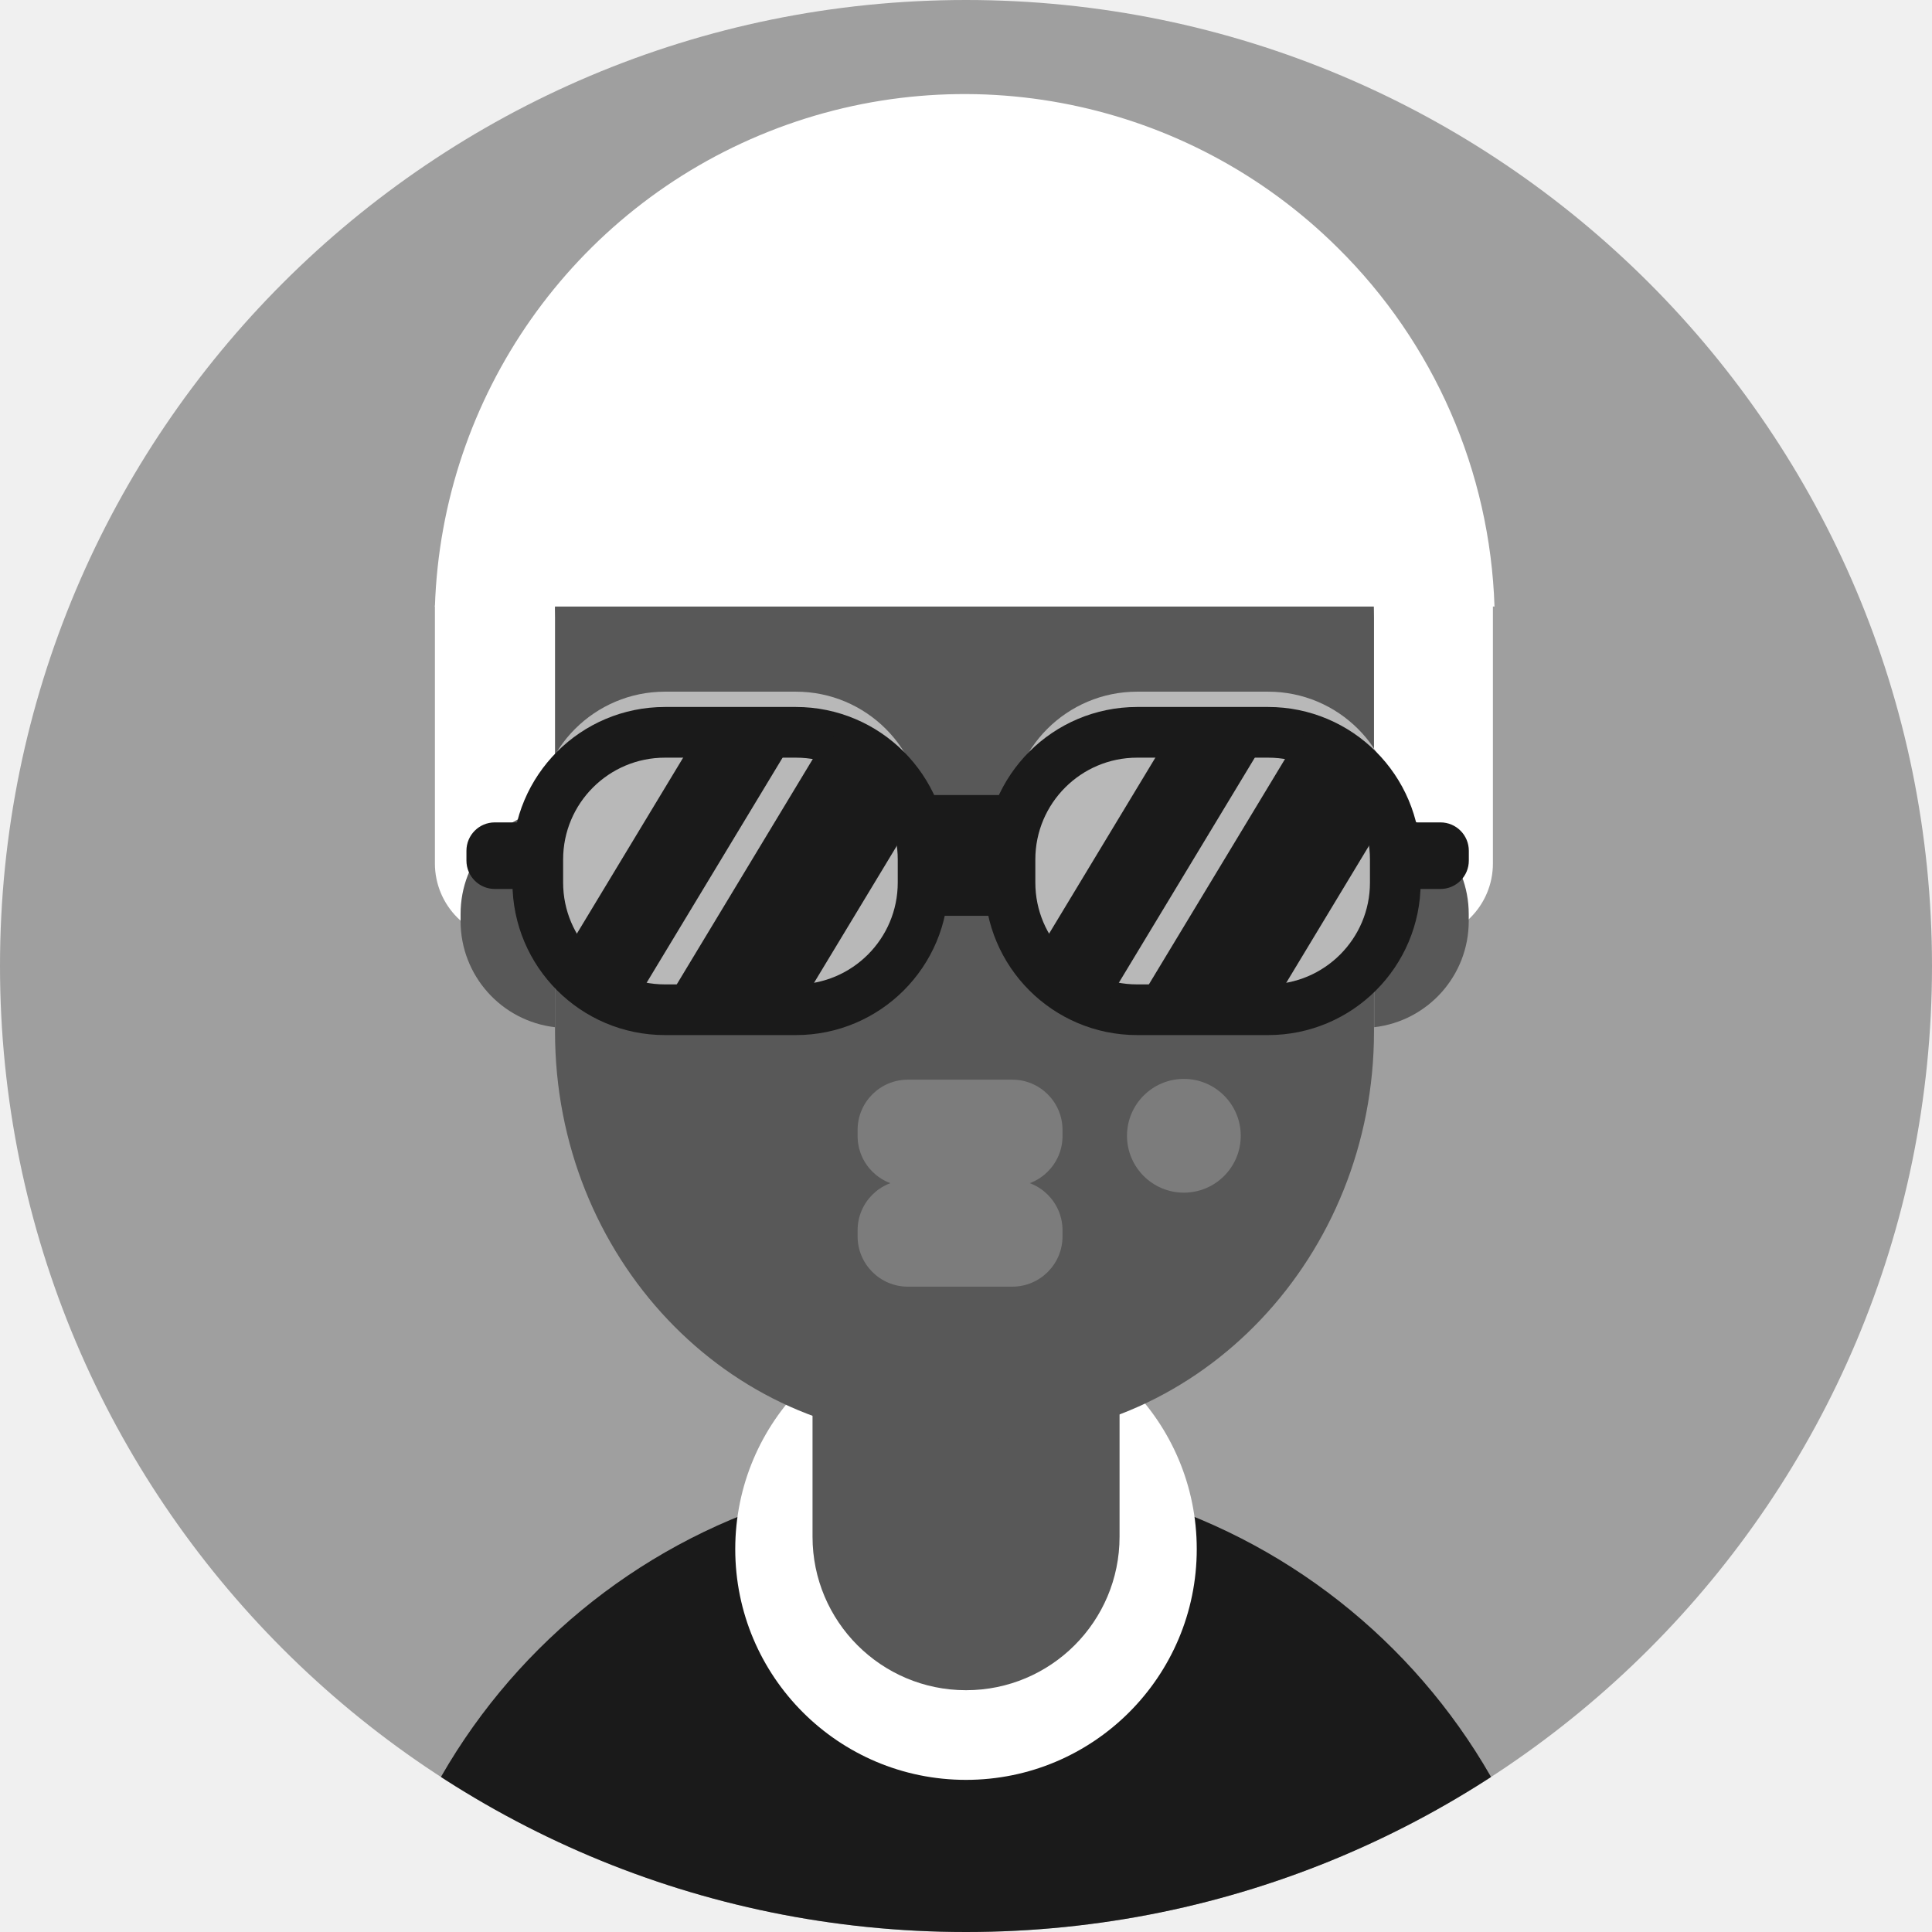
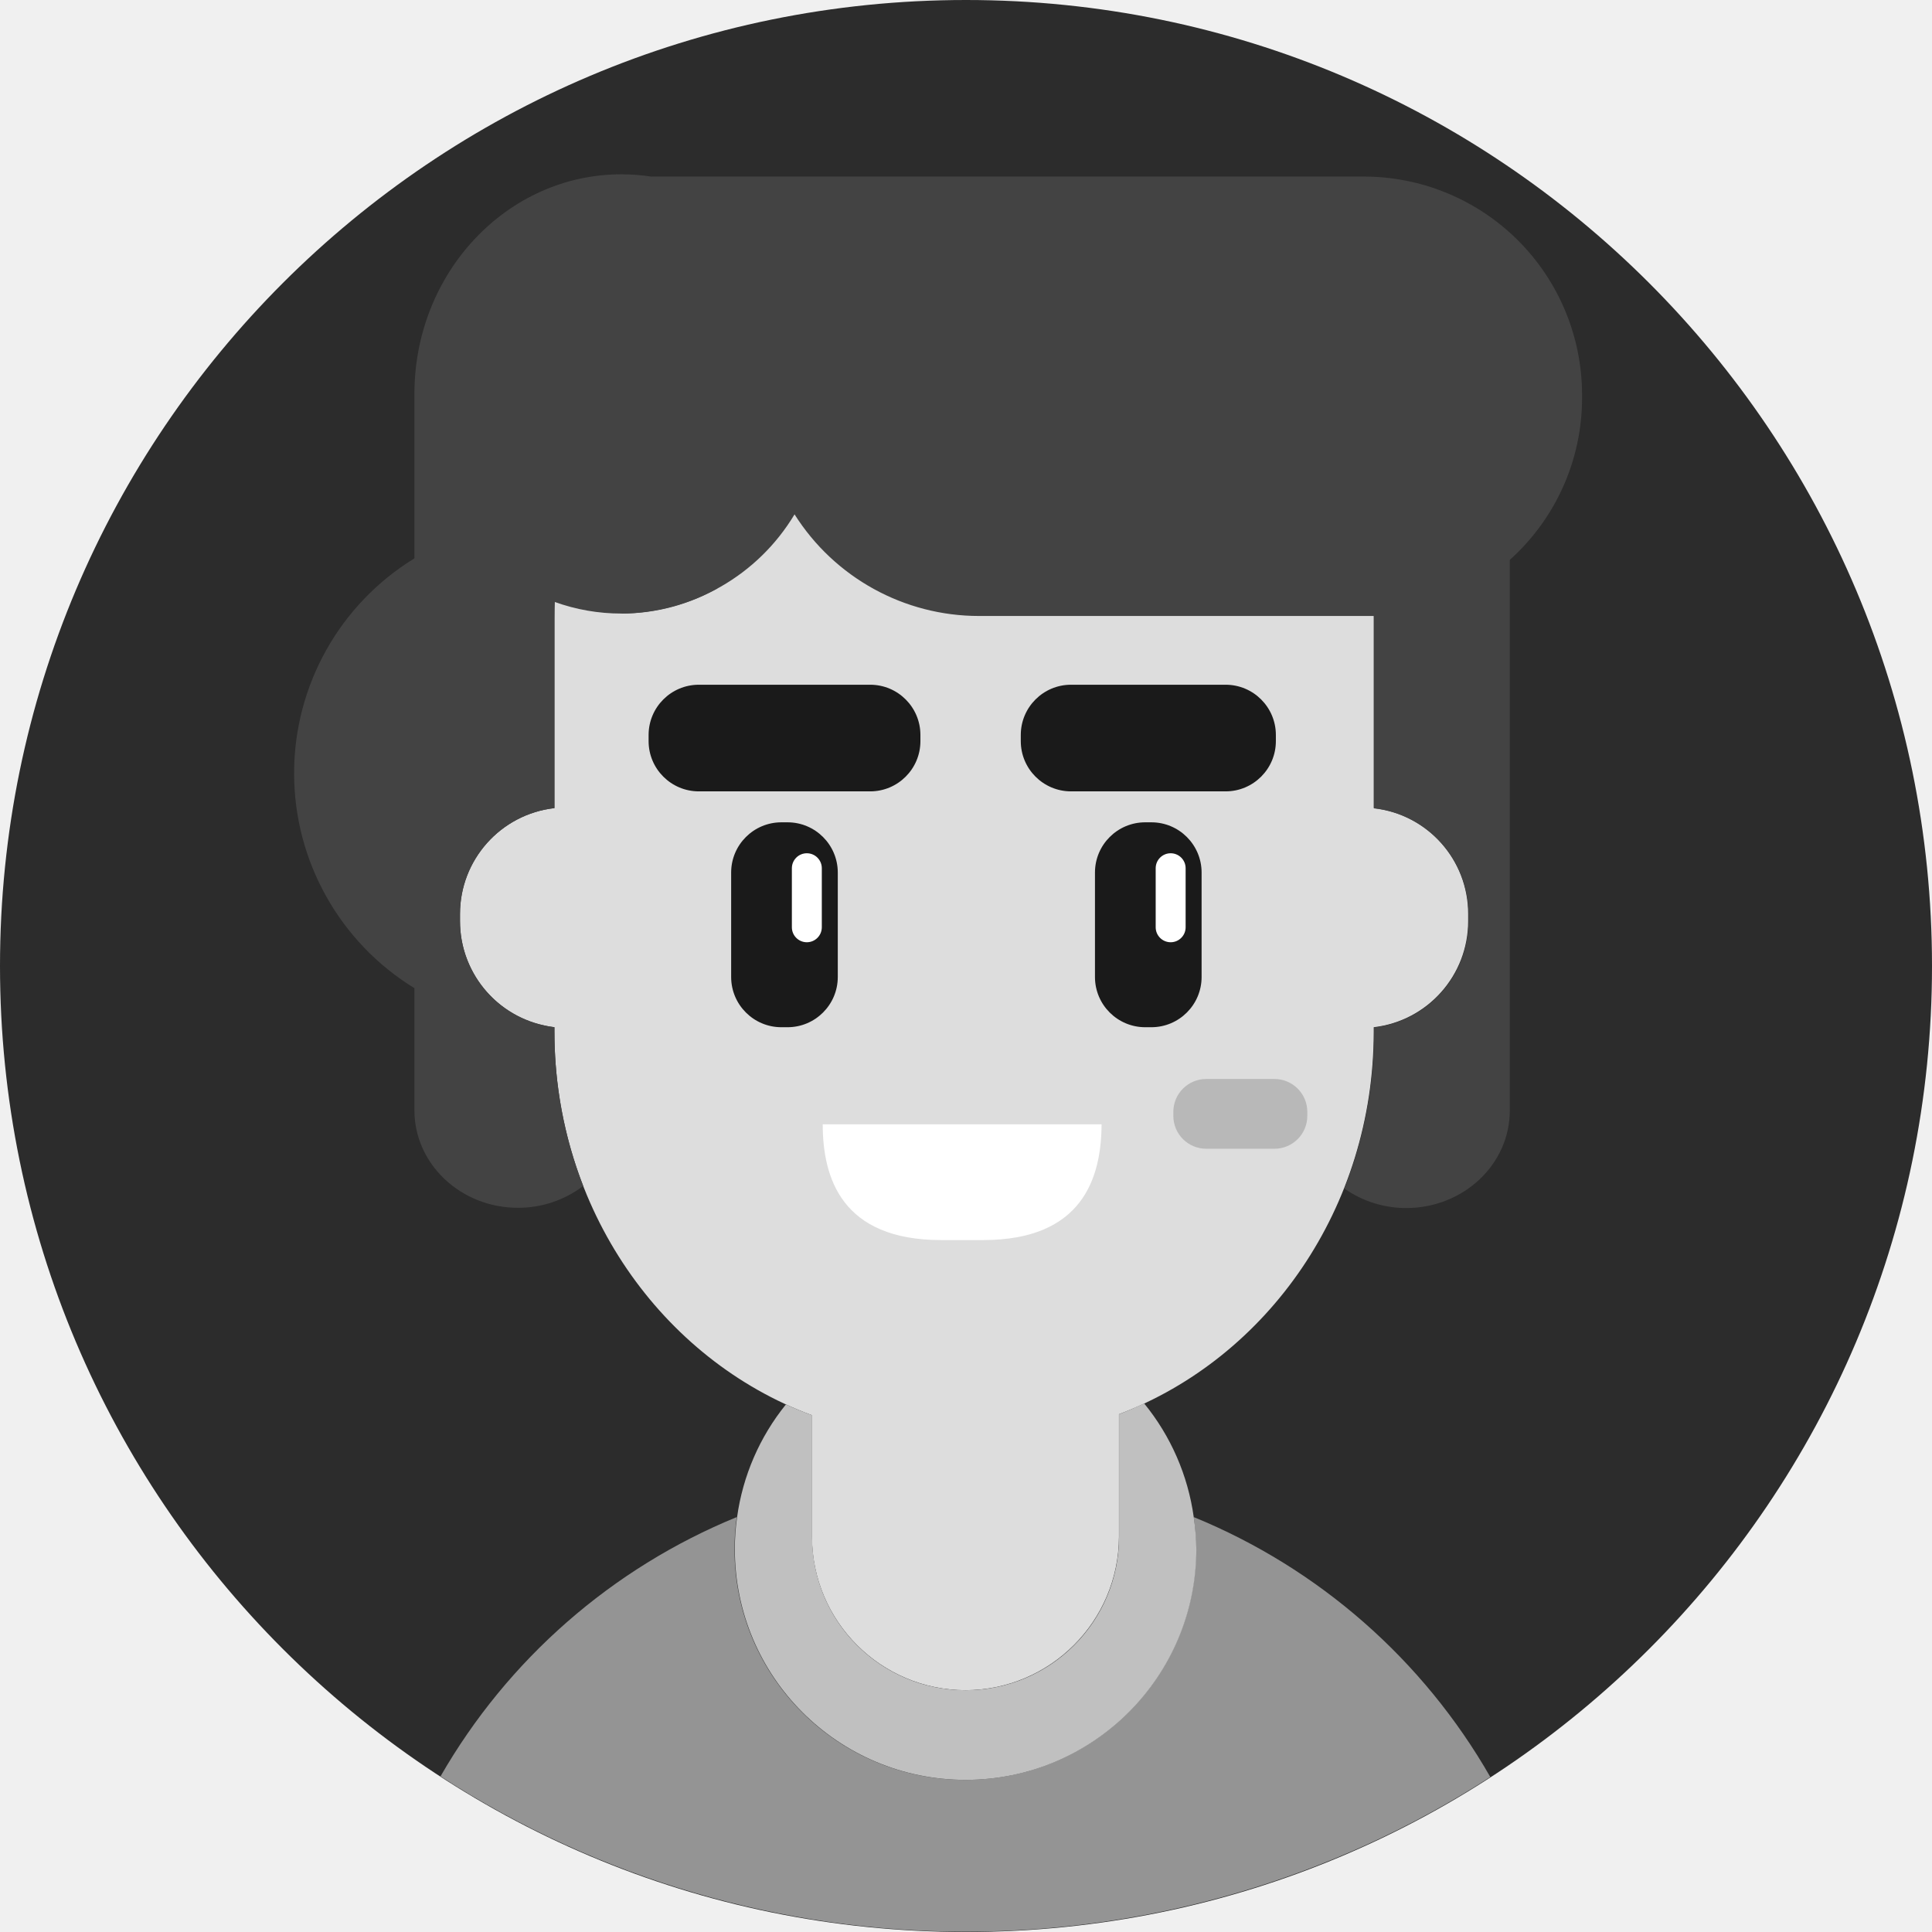
- <svg xmlns="http://www.w3.org/2000/svg" id="FINAL_AVATARS" data-name="FINAL AVATARS" viewBox="0 0 231 231" version="1.1">
-   <defs id="defs7">
-     <clipPath id="clip-path">
-       <path d="M115.5 0A115.5 115.5 0 1 1 0 115.5 115.5 115.5 0 0 1 115.5 0Z" id="path4" style="fill:none;clip-rule:evenodd" />
-     </clipPath>
-     <style id="style2" />
+ <svg xmlns="http://www.w3.org/2000/svg" id="etapa_2_cc" data-name="etapa 2 cc" viewBox="0 0 231 231">
+   <defs>
+     <style>.cls-1{fill:#2c2c2c;fill-rule:evenodd;}.cls-2{fill:#ddd;}.cls-3{fill:#949494;}.cls-4{fill:silver;}.cls-5{fill:#fff;}.cls-6{fill:#1a1a1a;}.cls-7{fill:#434343;}.cls-8{fill:#b8b8b8;}</style>
  </defs>
-   <g clip-path="url(#clip-path)" id="g55" style="clip-path:url(#clip-path)">
-     <path d="M115.5 0A115.5 115.5 0 1 1 0 115.5 115.5 115.5 0 0 1 115.5 0Z" id="path9" style="fill:#9f9f9f;fill-rule:evenodd" />
-     <path class="top" d="M52 72.4h126.5v30.84a9.15 9.15 0 0 1-9.15 9.15H61.16a9.15 9.15 0 0 1-9.16-9.15V72.4Z" id="path11" style="fill:#fff" />
-     <circle class="clothes" cx="115.5" cy="248.31" r="72.28" id="circle13" style="fill:#1a1a1a" />
-     <circle class="clothes" cx="115.5" cy="185.22" r="27.59" id="circle15" style="fill:#fff" />
-     <rect class="head" x="97.15" y="139.13" width="36.71" height="62.96" rx="18.35" id="rect17" style="fill:#585858" />
-     <path class="head" d="M66.492 69.64c2-24.86 21.79-44.39 45.87-44.39h5.87c24.08 0 43.84 19.51 45.87 44.39q.18 2.1.18 4.23v49.47c0 26.84-20.65 48.66-46.05 48.66h-5.87c-25.42 0-46-21.75-46-48.61V73.87c-.04-1.42.02-2.87.13-4.23z" id="path19" style="fill:#585858" />
-     <circle class="mouth" cx="141.55" cy="135.8" r="6.8" id="circle21" style="fill:#7c7c7c" />
-     <rect class="mouth" x="102.54" y="129.09" width="24.5" height="12.75" rx="6.01" id="rect23" style="fill:#7c7c7c" />
-     <rect class="mouth" x="102.54" y="141.09" width="24.5" height="12.75" rx="6.01" id="rect25" style="fill:#7c7c7c" />
-     <path class="head" d="M164.31 96.62v26.2a12.77 12.77 0 0 0 11.3-12.68v-.85a12.75 12.75 0 0 0-11.3-12.67Z" id="path27" style="fill:#585858" />
-     <path class="top" d="M159.93 29.61A63.36 63.36 0 0 0 52 72.52h126.69a63.17 63.17 0 0 0-18.76-42.91Z" id="path29" style="fill:#fff" />
-     <path class="head" d="M66.36 96.62v26.2a12.77 12.77 0 0 1-11.29-12.68v-.85a12.73 12.73 0 0 1 11.29-12.67Z" id="path31" style="fill:#585858" />
-     <path class="eyes" id="rect33" style="fill:#1a1a1a" d="M105.12 95.06h17.2v14.44h-17.2z" />
-     <rect class="eyes" x="64.3" y="82.7" width="46.07" height="33.17" rx="15.21" id="rect35" style="fill:#b8b8b8" />
-     <rect class="eyes" x="55.77" y="98.33" width="11.06" height="7.96" rx="3.39" id="rect37" style="fill:#1a1a1a" />
-     <rect class="eyes" x="64.3" y="87.56" width="46.07" height="33.17" rx="15.21" id="rect39" style="fill:#b8b8b8;stroke:#1a1a1a;stroke-width:6.06;stroke-miterlimit:4;stroke-dasharray:none" />
-     <path class="eyes" id="polygon41" style="fill:#1a1a1a" d="m67.73 113.69 15.78-26.13H95.4l-19.66 32.55-8.01-6.42z" />
-     <path class="eyes" id="polygon43" style="fill:#1a1a1a" d="m79.46 120.11 19.65-32.55 10.22 10.09-13.57 22.46h-16.3z" />
-     <rect class="eyes" x="120.76" y="82.7" width="46.07" height="33.17" rx="15.21" id="rect45" style="fill:#b8b8b8" />
-     <rect class="eyes" x="164.56" y="98.33" width="11.06" height="7.96" rx="3.39" id="rect47" style="fill:#1a1a1a" />
-     <rect class="eyes" x="120.76" y="87.56" width="46.07" height="33.17" rx="15.21" id="rect49" style="stroke-width:6.06;stroke-miterlimit:10;stroke-dasharray:none;fill:#b8b8b8;stroke:#1a1a1a" />
-     <path class="eyes" id="polygon51" style="fill:#1a1a1a" d="m124.19 113.69 15.78-26.13h11.89l-19.66 32.55-8.01-6.42z" />
-     <path class="eyes" id="polygon53" style="fill:#1a1a1a" d="m135.91 120.11 19.66-32.55 10.21 10.09-13.56 22.46h-16.31z" />
-   </g>
+   <path class="cls-1" d="M115.5,0A115.5,115.5,0,1,1,0,115.5,115.5,115.5,0,0,1,115.5,0Z" />
+   <path class="cls-2" d="M164.25,96.62V73.87q0-2.13-.18-4.23c-2-24.86-21.78-44.39-45.86-44.39h-5.88c-24.07,0-43.83,19.51-45.86,44.39q-.18,2.1-.18,4.23V96.62A12.74,12.74,0,0,0,55,109.29v.85a12.77,12.77,0,0,0,11.29,12.68v.52c0,21.19,12.86,39.22,30.79,45.87v14.53a18.41,18.41,0,0,0,18.36,18.35h0a18.41,18.41,0,0,0,18.35-18.35V169.09c17.75-6.74,30.46-24.67,30.46-45.75v-.52a12.77,12.77,0,0,0,11.29-12.68v-.85A12.73,12.73,0,0,0,164.25,96.62Z" />
+   <path class="cls-3" d="M142.73,181.39a28.42,28.42,0,0,1,.27,3.83,27.59,27.59,0,0,1-55.18,0,26.87,26.87,0,0,1,.27-3.83,72.56,72.56,0,0,0-35.42,31,115.55,115.55,0,0,0,125.52.08A72.49,72.49,0,0,0,142.73,181.39Z" />
+   <path class="cls-4" d="M142.73,181.39a27.45,27.45,0,0,0-5.93-13.59c-1,.47-2,.9-3,1.29v14.65a18.35,18.35,0,1,1-36.7,0V169.21c-1.07-.39-2.11-.82-3.13-1.29a27.4,27.4,0,0,0-5.84,13.47,26.87,26.87,0,0,0-.27,3.83,27.59,27.59,0,0,0,55.18,0A28.42,28.42,0,0,0,142.73,181.39Z" />
+   <path class="cls-5" d="M98.37,134.43c0,6.4,2.26,13.84,14.17,13.84h5c11.91,0,14.14-7.44,14.17-13.84Z" />
+   <rect class="cls-6" x="87.42" y="98.32" width="12.75" height="24.5" rx="6.01" />
+   <rect class="cls-5" x="94.68" y="102.02" width="3.58" height="10.64" rx="1.79" />
+   <rect class="cls-6" x="77.55" y="81.87" width="32.5" height="12.75" rx="6.01" />
+   <rect class="cls-6" x="130.92" y="98.32" width="12.75" height="24.5" rx="6.01" />
+   <rect class="cls-5" x="138.18" y="102.02" width="3.58" height="10.64" rx="1.79" />
+   <rect class="cls-6" x="122.05" y="81.87" width="30.5" height="12.75" rx="6.01" />
+   <path class="cls-7" d="M85.76,70.36a30,30,0,0,0-11.44-6.65v9.65A23.37,23.37,0,0,0,85.76,70.36Z" />
+   <path class="cls-7" d="M163,21.11H77.83a24.14,24.14,0,0,0-3.53-.27c-13.67,0-24.75,11.76-24.75,26.26,0,.22,0,.43,0,.65s0,.3,0,.45V66.76a30.14,30.14,0,0,0,0,51.39v14.6c0,6.42,5.53,11.66,12.38,11.66a12.8,12.8,0,0,0,7.8-2.61,50.94,50.94,0,0,1-3.44-18.46v-.52a12.26,12.26,0,0,1-1.37-.25A12.75,12.75,0,0,1,55,110.14v-.85A12.74,12.74,0,0,1,66.29,96.62V73.87c0-.64,0-1.27,0-1.91a23.48,23.48,0,0,0,8,1.4h0A24.4,24.4,0,0,0,95,61.5a26.08,26.08,0,0,0,22.06,12.15h46q.61,0,1.23,0v23a12.73,12.73,0,0,1,11.29,12.67v.85a12.77,12.77,0,0,1-11.29,12.68v.52a50.72,50.72,0,0,1-3.55,18.74,12.84,12.84,0,0,0,7.4,2.33c6.82,0,12.38-5.21,12.38-11.66V66.94a26,26,0,0,0,8.64-19.39v-.34A26.11,26.11,0,0,0,163,21.11Z" />
+   <rect class="cls-8" x="140.29" y="129.01" width="16.02" height="8.34" rx="3.93" />
</svg>
